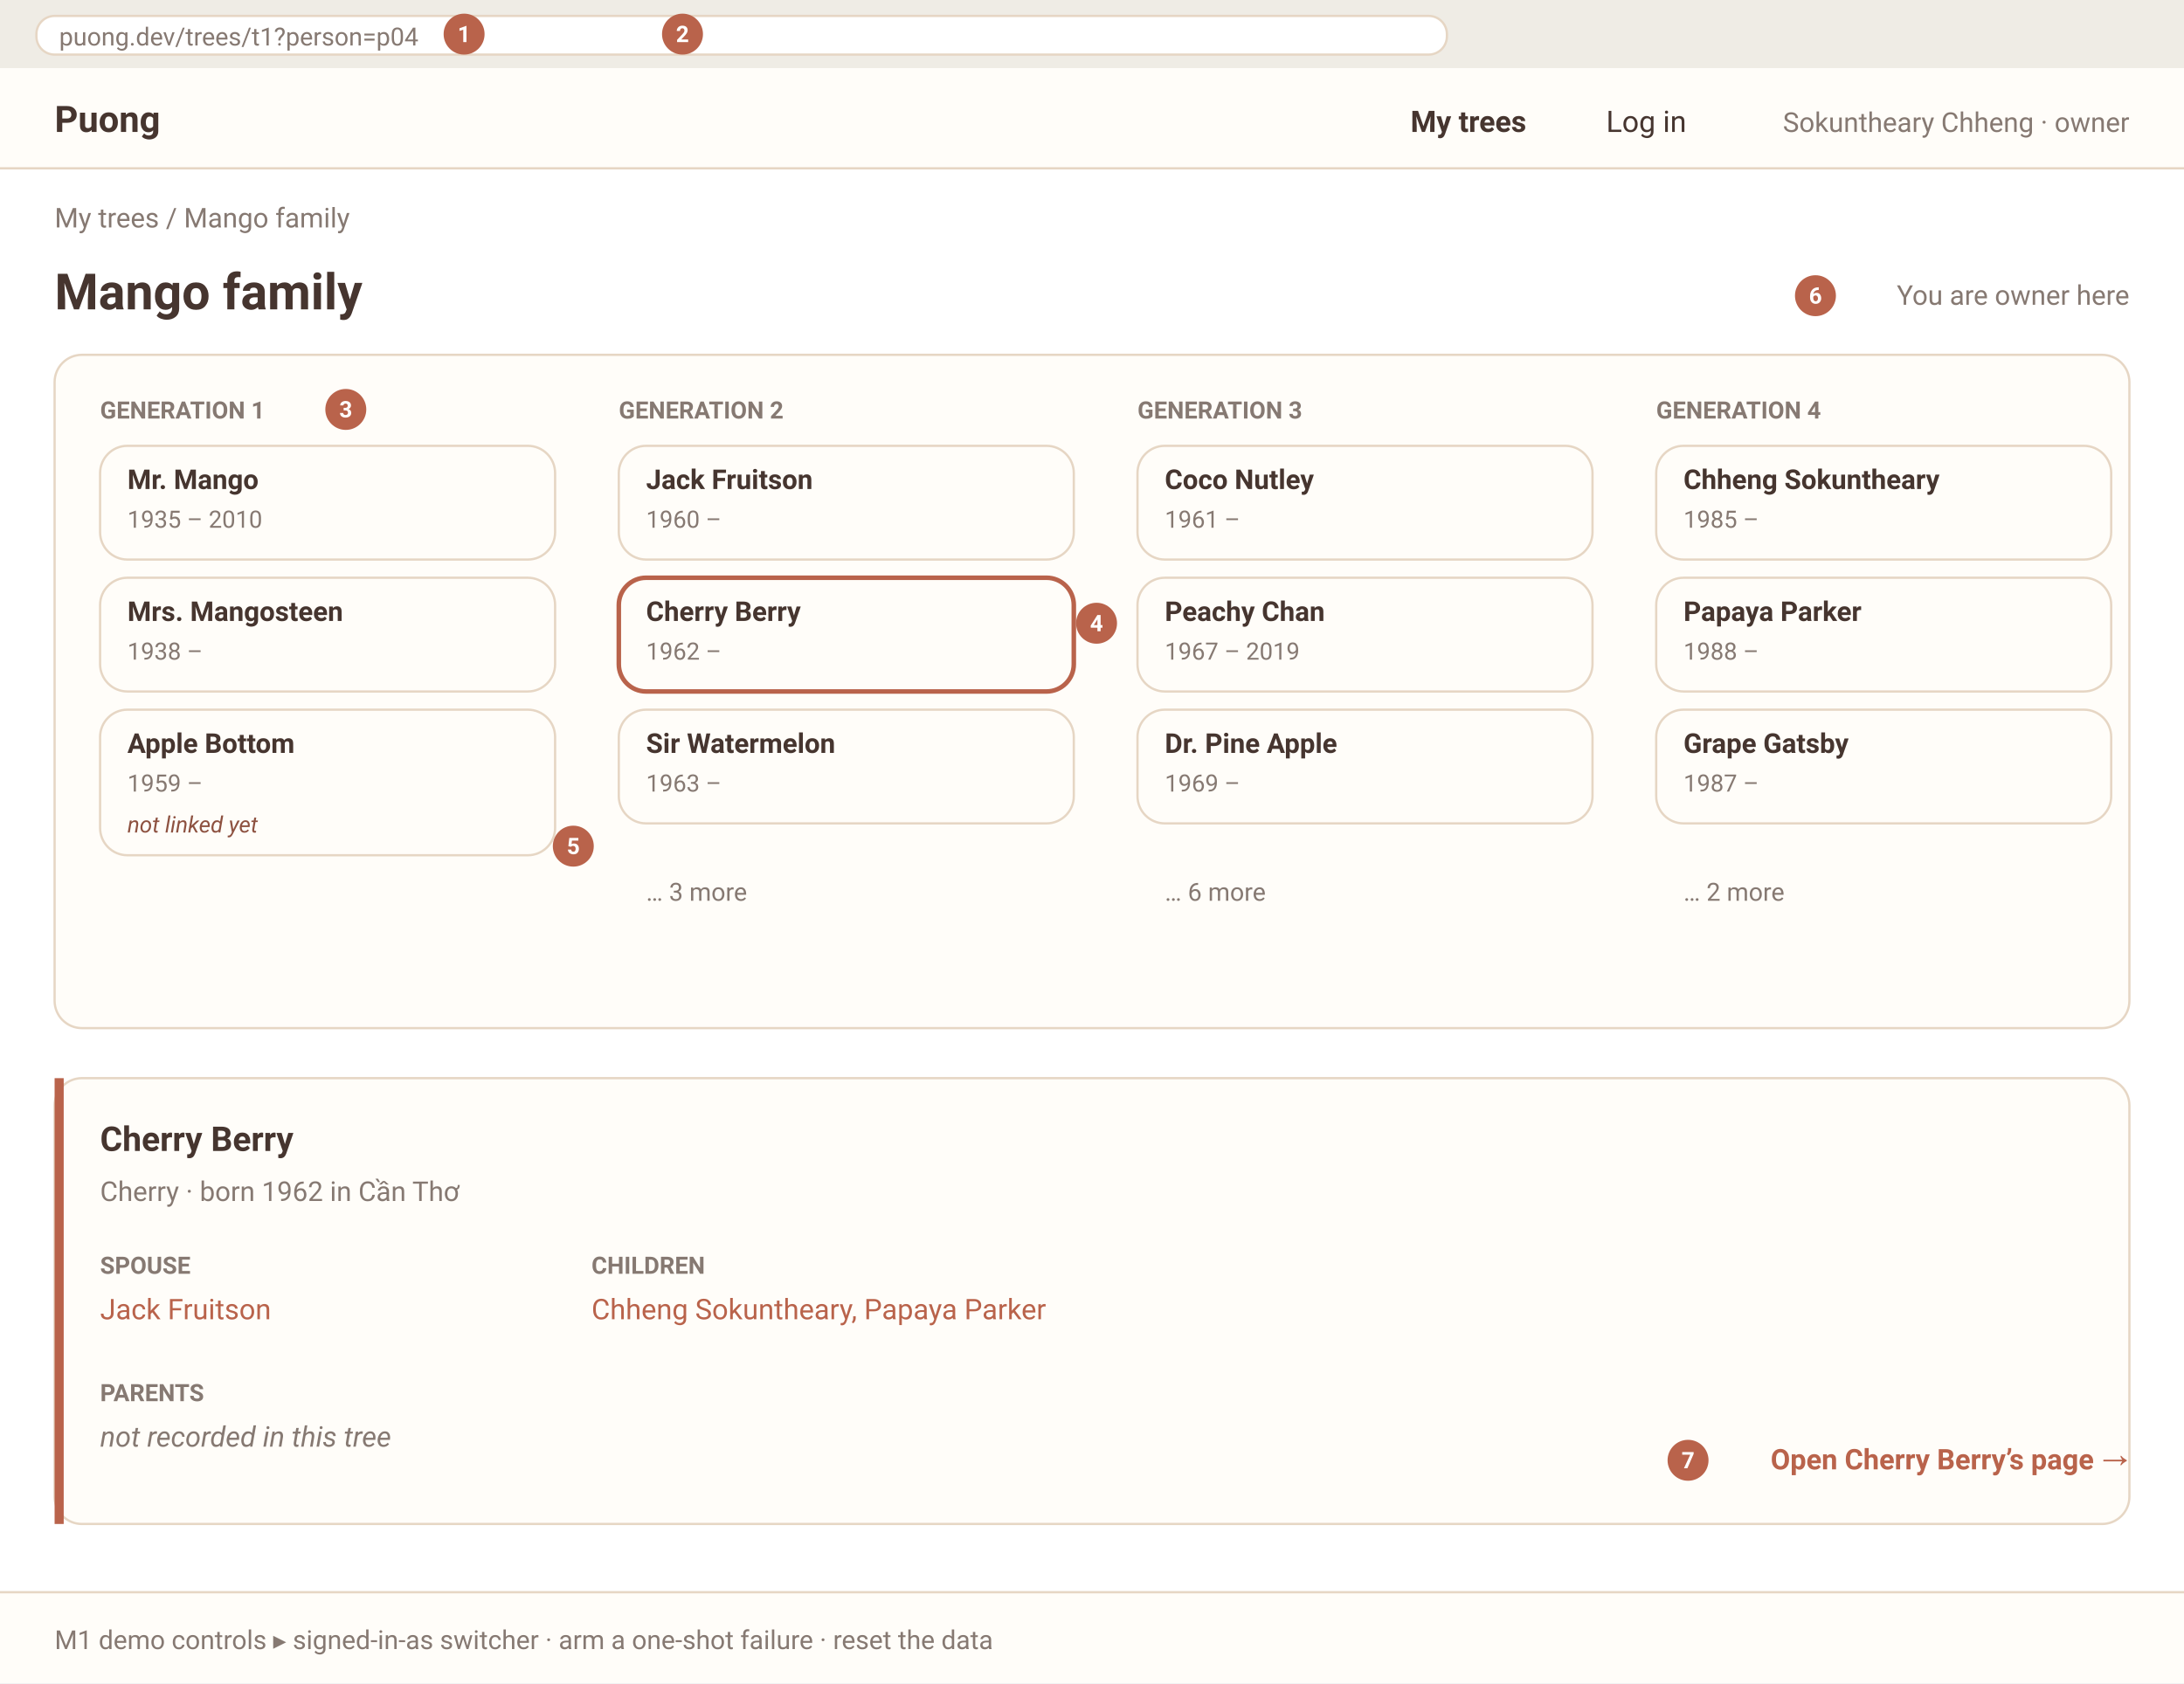
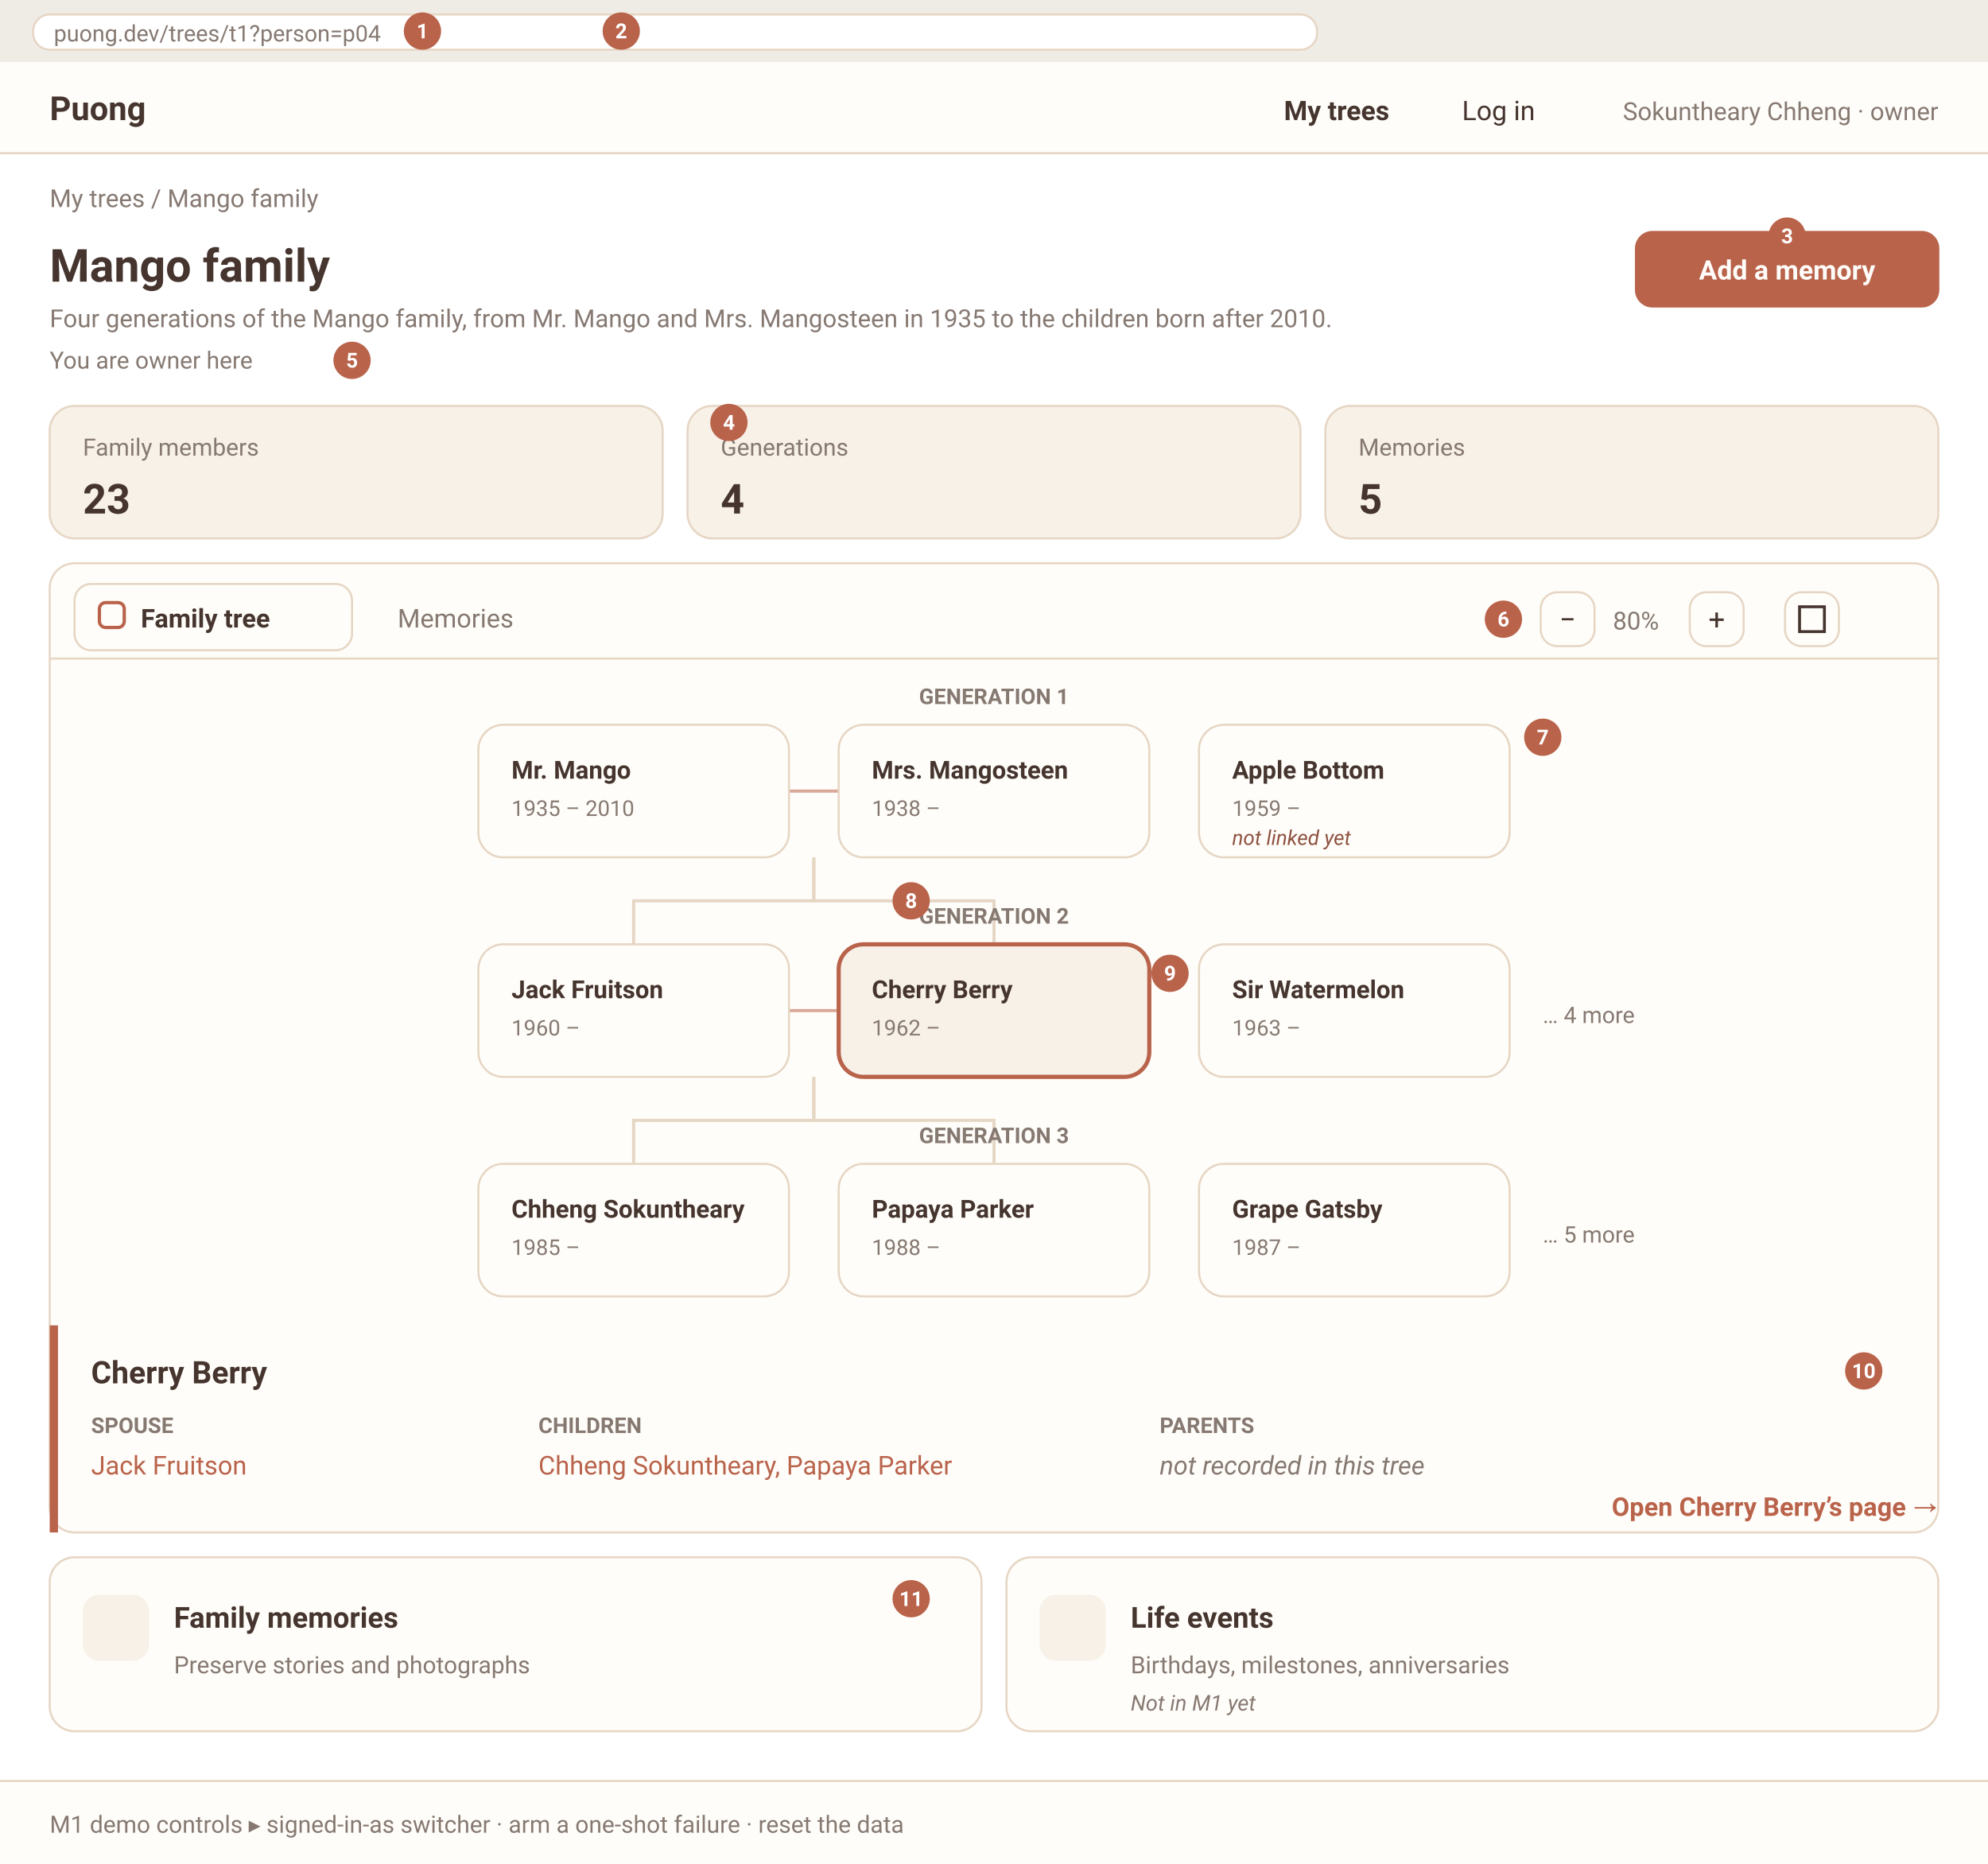
- <svg xmlns="http://www.w3.org/2000/svg" viewBox="0 0 960 740" width="960" height="740">
-   <rect width="960" height="740" fill="#ffffff" />
+ <svg xmlns="http://www.w3.org/2000/svg" viewBox="0 0 960 900" width="960" height="900">
+   <rect width="960" height="900" fill="#ffffff" />
  <rect x="0" y="0" width="960" height="30" fill="#efece5" />
  <rect x="16" y="7" width="620" height="17" rx="8" fill="#ffffff" stroke="#e6d6c4" />
  <text x="26" y="20" font-family="-apple-system, 'Segoe UI', Roboto, Helvetica, Arial, sans-serif" font-size="11" fill="#867972" font-weight="400" text-anchor="start">puong.dev/trees/t1?person=p04</text>
  <rect x="0" y="30" width="960" height="44" fill="#fffdf9" />
-   <rect x="0" y="700" width="960" height="40" fill="#fffdf9" />
+   <rect x="0" y="860" width="960" height="40" fill="#fffdf9" />
  <line x1="0" y1="74" x2="960" y2="74" stroke="#e6d6c4" />
-   <line x1="0" y1="700" x2="960" y2="700" stroke="#e6d6c4" />
+   <line x1="0" y1="860" x2="960" y2="860" stroke="#e6d6c4" />
  <text x="24" y="58" font-family="-apple-system, 'Segoe UI', Roboto, Helvetica, Arial, sans-serif" font-size="16" fill="#46352f" font-weight="700" text-anchor="start">Puong</text>
  <text x="620" y="58" font-family="-apple-system, 'Segoe UI', Roboto, Helvetica, Arial, sans-serif" font-size="13" fill="#46352f" font-weight="700" text-anchor="start">My trees</text>
  <text x="706" y="58" font-family="-apple-system, 'Segoe UI', Roboto, Helvetica, Arial, sans-serif" font-size="13" fill="#46352f" font-weight="400" text-anchor="start">Log in</text>
  <text x="936" y="58" font-family="-apple-system, 'Segoe UI', Roboto, Helvetica, Arial, sans-serif" font-size="12" fill="#867972" font-weight="400" text-anchor="end">Sokuntheary Chheng · owner</text>
-   <text x="24" y="725" font-family="-apple-system, 'Segoe UI', Roboto, Helvetica, Arial, sans-serif" font-size="11.5" fill="#867972" font-weight="400" text-anchor="start">M1 demo controls ▸   signed-in-as switcher · arm a one-shot failure · reset the data</text>
+   <text x="24" y="885" font-family="-apple-system, 'Segoe UI', Roboto, Helvetica, Arial, sans-serif" font-size="11.5" fill="#867972" font-weight="400" text-anchor="start">M1 demo controls ▸   signed-in-as switcher · arm a one-shot failure · reset the data</text>
  <text x="24" y="100" font-family="-apple-system, 'Segoe UI', Roboto, Helvetica, Arial, sans-serif" font-size="12" fill="#867972" font-weight="400" text-anchor="start">My trees / Mango family</text>
  <text x="24" y="136" font-family="-apple-system, 'Segoe UI', Roboto, Helvetica, Arial, sans-serif" font-size="22" fill="#46352f" font-weight="700" text-anchor="start">Mango family</text>
-   <text x="936" y="134" font-family="-apple-system, 'Segoe UI', Roboto, Helvetica, Arial, sans-serif" font-size="12" fill="#867972" font-weight="400" text-anchor="end">You are owner here</text>
-   <rect x="24" y="156" width="912" height="296" rx="12" fill="#fffdf9" stroke="#e6d6c4" />
-   <text x="44" y="184" font-family="-apple-system, 'Segoe UI', Roboto, Helvetica, Arial, sans-serif" font-size="10.5" fill="#867972" font-weight="600" text-anchor="start">GENERATION 1</text>
-   <rect x="44" y="196" width="200" height="50" rx="12" fill="#fffdf9" stroke="#e6d6c4" stroke-width="1" />
-   <text x="56" y="215" font-family="-apple-system, 'Segoe UI', Roboto, Helvetica, Arial, sans-serif" font-size="12" fill="#46352f" font-weight="600" text-anchor="start">Mr. Mango</text>
-   <text x="56" y="232" font-family="-apple-system, 'Segoe UI', Roboto, Helvetica, Arial, sans-serif" font-size="10.5" fill="#867972" font-weight="400" text-anchor="start">1935 – 2010</text>
-   <rect x="44" y="254" width="200" height="50" rx="12" fill="#fffdf9" stroke="#e6d6c4" stroke-width="1" />
-   <text x="56" y="273" font-family="-apple-system, 'Segoe UI', Roboto, Helvetica, Arial, sans-serif" font-size="12" fill="#46352f" font-weight="600" text-anchor="start">Mrs. Mangosteen</text>
-   <text x="56" y="290" font-family="-apple-system, 'Segoe UI', Roboto, Helvetica, Arial, sans-serif" font-size="10.5" fill="#867972" font-weight="400" text-anchor="start">1938 –</text>
-   <rect x="44" y="312" width="200" height="64" rx="12" fill="#fffdf9" stroke="#e6d6c4" stroke-width="1" />
-   <text x="56" y="331" font-family="-apple-system, 'Segoe UI', Roboto, Helvetica, Arial, sans-serif" font-size="12" fill="#46352f" font-weight="600" text-anchor="start">Apple Bottom</text>
-   <text x="56" y="348" font-family="-apple-system, 'Segoe UI', Roboto, Helvetica, Arial, sans-serif" font-size="10.5" fill="#867972" font-weight="400" text-anchor="start">1959 –</text>
-   <text x="56" y="366" font-family="-apple-system, 'Segoe UI', Roboto, Helvetica, Arial, sans-serif" font-size="10" fill="#8d5140" font-weight="400" font-style="italic" text-anchor="start">not linked yet</text>
-   <text x="272" y="184" font-family="-apple-system, 'Segoe UI', Roboto, Helvetica, Arial, sans-serif" font-size="10.5" fill="#867972" font-weight="600" text-anchor="start">GENERATION 2</text>
-   <rect x="272" y="196" width="200" height="50" rx="12" fill="#fffdf9" stroke="#e6d6c4" stroke-width="1" />
-   <text x="284" y="215" font-family="-apple-system, 'Segoe UI', Roboto, Helvetica, Arial, sans-serif" font-size="12" fill="#46352f" font-weight="600" text-anchor="start">Jack Fruitson</text>
-   <text x="284" y="232" font-family="-apple-system, 'Segoe UI', Roboto, Helvetica, Arial, sans-serif" font-size="10.5" fill="#867972" font-weight="400" text-anchor="start">1960 –</text>
-   <rect x="272" y="254" width="200" height="50" rx="12" fill="#fffdf9" stroke="#b9634b" stroke-width="2" />
-   <text x="284" y="273" font-family="-apple-system, 'Segoe UI', Roboto, Helvetica, Arial, sans-serif" font-size="12" fill="#46352f" font-weight="600" text-anchor="start">Cherry Berry</text>
-   <text x="284" y="290" font-family="-apple-system, 'Segoe UI', Roboto, Helvetica, Arial, sans-serif" font-size="10.5" fill="#867972" font-weight="400" text-anchor="start">1962 –</text>
-   <rect x="272" y="312" width="200" height="50" rx="12" fill="#fffdf9" stroke="#e6d6c4" stroke-width="1" />
-   <text x="284" y="331" font-family="-apple-system, 'Segoe UI', Roboto, Helvetica, Arial, sans-serif" font-size="12" fill="#46352f" font-weight="600" text-anchor="start">Sir Watermelon</text>
-   <text x="284" y="348" font-family="-apple-system, 'Segoe UI', Roboto, Helvetica, Arial, sans-serif" font-size="10.5" fill="#867972" font-weight="400" text-anchor="start">1963 –</text>
-   <text x="284" y="396" font-family="-apple-system, 'Segoe UI', Roboto, Helvetica, Arial, sans-serif" font-size="11" fill="#867972" font-weight="400" text-anchor="start">… 3 more</text>
-   <text x="500" y="184" font-family="-apple-system, 'Segoe UI', Roboto, Helvetica, Arial, sans-serif" font-size="10.5" fill="#867972" font-weight="600" text-anchor="start">GENERATION 3</text>
-   <rect x="500" y="196" width="200" height="50" rx="12" fill="#fffdf9" stroke="#e6d6c4" stroke-width="1" />
-   <text x="512" y="215" font-family="-apple-system, 'Segoe UI', Roboto, Helvetica, Arial, sans-serif" font-size="12" fill="#46352f" font-weight="600" text-anchor="start">Coco Nutley</text>
-   <text x="512" y="232" font-family="-apple-system, 'Segoe UI', Roboto, Helvetica, Arial, sans-serif" font-size="10.5" fill="#867972" font-weight="400" text-anchor="start">1961 –</text>
-   <rect x="500" y="254" width="200" height="50" rx="12" fill="#fffdf9" stroke="#e6d6c4" stroke-width="1" />
-   <text x="512" y="273" font-family="-apple-system, 'Segoe UI', Roboto, Helvetica, Arial, sans-serif" font-size="12" fill="#46352f" font-weight="600" text-anchor="start">Peachy Chan</text>
-   <text x="512" y="290" font-family="-apple-system, 'Segoe UI', Roboto, Helvetica, Arial, sans-serif" font-size="10.5" fill="#867972" font-weight="400" text-anchor="start">1967 – 2019</text>
-   <rect x="500" y="312" width="200" height="50" rx="12" fill="#fffdf9" stroke="#e6d6c4" stroke-width="1" />
-   <text x="512" y="331" font-family="-apple-system, 'Segoe UI', Roboto, Helvetica, Arial, sans-serif" font-size="12" fill="#46352f" font-weight="600" text-anchor="start">Dr. Pine Apple</text>
-   <text x="512" y="348" font-family="-apple-system, 'Segoe UI', Roboto, Helvetica, Arial, sans-serif" font-size="10.5" fill="#867972" font-weight="400" text-anchor="start">1969 –</text>
-   <text x="512" y="396" font-family="-apple-system, 'Segoe UI', Roboto, Helvetica, Arial, sans-serif" font-size="11" fill="#867972" font-weight="400" text-anchor="start">… 6 more</text>
-   <text x="728" y="184" font-family="-apple-system, 'Segoe UI', Roboto, Helvetica, Arial, sans-serif" font-size="10.5" fill="#867972" font-weight="600" text-anchor="start">GENERATION 4</text>
-   <rect x="728" y="196" width="200" height="50" rx="12" fill="#fffdf9" stroke="#e6d6c4" stroke-width="1" />
-   <text x="740" y="215" font-family="-apple-system, 'Segoe UI', Roboto, Helvetica, Arial, sans-serif" font-size="12" fill="#46352f" font-weight="600" text-anchor="start">Chheng Sokuntheary</text>
-   <text x="740" y="232" font-family="-apple-system, 'Segoe UI', Roboto, Helvetica, Arial, sans-serif" font-size="10.5" fill="#867972" font-weight="400" text-anchor="start">1985 –</text>
-   <rect x="728" y="254" width="200" height="50" rx="12" fill="#fffdf9" stroke="#e6d6c4" stroke-width="1" />
-   <text x="740" y="273" font-family="-apple-system, 'Segoe UI', Roboto, Helvetica, Arial, sans-serif" font-size="12" fill="#46352f" font-weight="600" text-anchor="start">Papaya Parker</text>
-   <text x="740" y="290" font-family="-apple-system, 'Segoe UI', Roboto, Helvetica, Arial, sans-serif" font-size="10.5" fill="#867972" font-weight="400" text-anchor="start">1988 –</text>
-   <rect x="728" y="312" width="200" height="50" rx="12" fill="#fffdf9" stroke="#e6d6c4" stroke-width="1" />
-   <text x="740" y="331" font-family="-apple-system, 'Segoe UI', Roboto, Helvetica, Arial, sans-serif" font-size="12" fill="#46352f" font-weight="600" text-anchor="start">Grape Gatsby</text>
-   <text x="740" y="348" font-family="-apple-system, 'Segoe UI', Roboto, Helvetica, Arial, sans-serif" font-size="10.5" fill="#867972" font-weight="400" text-anchor="start">1987 –</text>
-   <text x="740" y="396" font-family="-apple-system, 'Segoe UI', Roboto, Helvetica, Arial, sans-serif" font-size="11" fill="#867972" font-weight="400" text-anchor="start">… 2 more</text>
-   <rect x="24" y="474" width="912" height="196" rx="12" fill="#fffdf9" stroke="#e6d6c4" />
-   <rect x="24" y="474" width="4" height="196" fill="#b9634b" />
-   <text x="44" y="506" font-family="-apple-system, 'Segoe UI', Roboto, Helvetica, Arial, sans-serif" font-size="15" fill="#46352f" font-weight="700" text-anchor="start">Cherry Berry</text>
-   <text x="44" y="528" font-family="-apple-system, 'Segoe UI', Roboto, Helvetica, Arial, sans-serif" font-size="12" fill="#867972" font-weight="400" text-anchor="start">Cherry · born 1962 in Cần Thơ</text>
-   <text x="44" y="560" font-family="-apple-system, 'Segoe UI', Roboto, Helvetica, Arial, sans-serif" font-size="10.5" fill="#867972" font-weight="600" text-anchor="start">SPOUSE</text>
-   <text x="44" y="580" font-family="-apple-system, 'Segoe UI', Roboto, Helvetica, Arial, sans-serif" font-size="12.5" fill="#b9634b" font-weight="400" text-anchor="start">Jack Fruitson</text>
-   <text x="260" y="560" font-family="-apple-system, 'Segoe UI', Roboto, Helvetica, Arial, sans-serif" font-size="10.5" fill="#867972" font-weight="600" text-anchor="start">CHILDREN</text>
-   <text x="260" y="580" font-family="-apple-system, 'Segoe UI', Roboto, Helvetica, Arial, sans-serif" font-size="12.5" fill="#b9634b" font-weight="400" text-anchor="start">Chheng Sokuntheary, Papaya Parker</text>
-   <text x="44" y="616" font-family="-apple-system, 'Segoe UI', Roboto, Helvetica, Arial, sans-serif" font-size="10.5" fill="#867972" font-weight="600" text-anchor="start">PARENTS</text>
-   <text x="44" y="636" font-family="-apple-system, 'Segoe UI', Roboto, Helvetica, Arial, sans-serif" font-size="12.5" fill="#867972" font-weight="400" font-style="italic" text-anchor="start">not recorded in this tree</text>
-   <text x="936" y="646" font-family="-apple-system, 'Segoe UI', Roboto, Helvetica, Arial, sans-serif" font-size="12.5" fill="#b9634b" font-weight="600" text-anchor="end">Open Cherry Berry’s page →</text>
+   <text x="24" y="158" font-family="-apple-system, 'Segoe UI', Roboto, Helvetica, Arial, sans-serif" font-size="12" fill="#867972" font-weight="400" text-anchor="start">Four generations of the Mango family, from Mr. Mango and Mrs. Mangosteen in 1935 to the children born after 2010.</text>
+   <text x="24" y="178" font-family="-apple-system, 'Segoe UI', Roboto, Helvetica, Arial, sans-serif" font-size="11.5" fill="#867972" font-weight="400" text-anchor="start">You are owner here</text>
+   <rect x="790" y="112" width="146" height="36" rx="8" fill="#b9634b" stroke="#b9634b" />
+   <text x="863" y="135" font-family="-apple-system, 'Segoe UI', Roboto, Helvetica, Arial, sans-serif" font-size="13" fill="#fffdf9" font-weight="600" text-anchor="middle">Add a memory</text>
+   <rect x="24" y="196" width="296" height="64" rx="12" fill="#f7f1e8" stroke="#e6d6c4" />
+   <text x="40" y="220" font-family="-apple-system, 'Segoe UI', Roboto, Helvetica, Arial, sans-serif" font-size="11.5" fill="#867972" font-weight="400" text-anchor="start">Family members</text>
+   <text x="40" y="248" font-family="-apple-system, 'Segoe UI', Roboto, Helvetica, Arial, sans-serif" font-size="20" fill="#46352f" font-weight="700" text-anchor="start">23</text>
+   <rect x="332" y="196" width="296" height="64" rx="12" fill="#f7f1e8" stroke="#e6d6c4" />
+   <text x="348" y="220" font-family="-apple-system, 'Segoe UI', Roboto, Helvetica, Arial, sans-serif" font-size="11.5" fill="#867972" font-weight="400" text-anchor="start">Generations</text>
+   <text x="348" y="248" font-family="-apple-system, 'Segoe UI', Roboto, Helvetica, Arial, sans-serif" font-size="20" fill="#46352f" font-weight="700" text-anchor="start">4</text>
+   <rect x="640" y="196" width="296" height="64" rx="12" fill="#f7f1e8" stroke="#e6d6c4" />
+   <text x="656" y="220" font-family="-apple-system, 'Segoe UI', Roboto, Helvetica, Arial, sans-serif" font-size="11.5" fill="#867972" font-weight="400" text-anchor="start">Memories</text>
+   <text x="656" y="248" font-family="-apple-system, 'Segoe UI', Roboto, Helvetica, Arial, sans-serif" font-size="20" fill="#46352f" font-weight="700" text-anchor="start">5</text>
+   <rect x="24" y="272" width="912" height="468" rx="12" fill="#fffdf9" stroke="#e6d6c4" />
+   <rect x="36" y="282" width="134" height="32" rx="8" fill="#fffdf9" stroke="#e6d6c4" />
+   <rect x="48" y="291" width="12" height="12" rx="3" fill="none" stroke="#b9634b" stroke-width="1.6" />
+   <text x="68" y="303" font-family="-apple-system, 'Segoe UI', Roboto, Helvetica, Arial, sans-serif" font-size="12.5" fill="#46352f" font-weight="600" text-anchor="start">Family tree</text>
+   <text x="192" y="303" font-family="-apple-system, 'Segoe UI', Roboto, Helvetica, Arial, sans-serif" font-size="12.5" fill="#867972" font-weight="400" text-anchor="start">Memories</text>
+   <rect x="744" y="286" width="26" height="26" rx="8" fill="#fffdf9" stroke="#e6d6c4" />
+   <text x="757" y="304" font-family="-apple-system, 'Segoe UI', Roboto, Helvetica, Arial, sans-serif" font-size="14" fill="#46352f" font-weight="400" text-anchor="middle">−</text>
+   <text x="790" y="304" font-family="-apple-system, 'Segoe UI', Roboto, Helvetica, Arial, sans-serif" font-size="12" fill="#867972" font-weight="400" text-anchor="middle">80%</text>
+   <rect x="816" y="286" width="26" height="26" rx="8" fill="#fffdf9" stroke="#e6d6c4" />
+   <text x="829" y="304" font-family="-apple-system, 'Segoe UI', Roboto, Helvetica, Arial, sans-serif" font-size="14" fill="#46352f" font-weight="400" text-anchor="middle">+</text>
+   <rect x="862" y="286" width="26" height="26" rx="8" fill="#fffdf9" stroke="#e6d6c4" />
+   <rect x="869" y="293" width="12" height="12" fill="none" stroke="#46352f" stroke-width="1.4" />
+   <line x1="24" y1="318" x2="936" y2="318" stroke="#e6d6c4" />
+   <line x1="381" y1="382" x2="405" y2="382" stroke="#b9634b" stroke-opacity="0.55" stroke-width="1.5" />
+   <path d="M393 414V435H306V456" fill="none" stroke="#e6d6c4" stroke-width="1.5" />
+   <path d="M393 414V435H480V456" fill="none" stroke="#e6d6c4" stroke-width="1.5" />
+   <line x1="381" y1="488" x2="405" y2="488" stroke="#b9634b" stroke-opacity="0.55" stroke-width="1.5" />
+   <path d="M393 520V541H306V562" fill="none" stroke="#e6d6c4" stroke-width="1.5" />
+   <path d="M393 520V541H480V562" fill="none" stroke="#e6d6c4" stroke-width="1.5" />
+   <text x="480" y="340" font-family="-apple-system, 'Segoe UI', Roboto, Helvetica, Arial, sans-serif" font-size="10.5" fill="#867972" font-weight="600" text-anchor="middle">GENERATION 1</text>
+   <rect x="231" y="350" width="150" height="64" rx="12" fill="#fffdf9" stroke="#e6d6c4" stroke-width="1" />
+   <text x="247" y="376" font-family="-apple-system, 'Segoe UI', Roboto, Helvetica, Arial, sans-serif" font-size="12" fill="#46352f" font-weight="600" text-anchor="start">Mr. Mango</text>
+   <text x="247" y="394" font-family="-apple-system, 'Segoe UI', Roboto, Helvetica, Arial, sans-serif" font-size="10.5" fill="#867972" font-weight="400" text-anchor="start">1935 – 2010</text>
+   <rect x="405" y="350" width="150" height="64" rx="12" fill="#fffdf9" stroke="#e6d6c4" stroke-width="1" />
+   <text x="421" y="376" font-family="-apple-system, 'Segoe UI', Roboto, Helvetica, Arial, sans-serif" font-size="12" fill="#46352f" font-weight="600" text-anchor="start">Mrs. Mangosteen</text>
+   <text x="421" y="394" font-family="-apple-system, 'Segoe UI', Roboto, Helvetica, Arial, sans-serif" font-size="10.5" fill="#867972" font-weight="400" text-anchor="start">1938 –</text>
+   <rect x="579" y="350" width="150" height="64" rx="12" fill="#fffdf9" stroke="#e6d6c4" stroke-width="1" />
+   <text x="595" y="376" font-family="-apple-system, 'Segoe UI', Roboto, Helvetica, Arial, sans-serif" font-size="12" fill="#46352f" font-weight="600" text-anchor="start">Apple Bottom</text>
+   <text x="595" y="394" font-family="-apple-system, 'Segoe UI', Roboto, Helvetica, Arial, sans-serif" font-size="10.5" fill="#867972" font-weight="400" text-anchor="start">1959 –</text>
+   <text x="595" y="408" font-family="-apple-system, 'Segoe UI', Roboto, Helvetica, Arial, sans-serif" font-size="10" fill="#8d5140" font-weight="400" font-style="italic" text-anchor="start">not linked yet</text>
+   <text x="480" y="446" font-family="-apple-system, 'Segoe UI', Roboto, Helvetica, Arial, sans-serif" font-size="10.5" fill="#867972" font-weight="600" text-anchor="middle">GENERATION 2</text>
+   <rect x="231" y="456" width="150" height="64" rx="12" fill="#fffdf9" stroke="#e6d6c4" stroke-width="1" />
+   <text x="247" y="482" font-family="-apple-system, 'Segoe UI', Roboto, Helvetica, Arial, sans-serif" font-size="12" fill="#46352f" font-weight="600" text-anchor="start">Jack Fruitson</text>
+   <text x="247" y="500" font-family="-apple-system, 'Segoe UI', Roboto, Helvetica, Arial, sans-serif" font-size="10.5" fill="#867972" font-weight="400" text-anchor="start">1960 –</text>
+   <rect x="405" y="456" width="150" height="64" rx="12" fill="#f7f1e8" stroke="#b9634b" stroke-width="2" />
+   <text x="421" y="482" font-family="-apple-system, 'Segoe UI', Roboto, Helvetica, Arial, sans-serif" font-size="12" fill="#46352f" font-weight="600" text-anchor="start">Cherry Berry</text>
+   <text x="421" y="500" font-family="-apple-system, 'Segoe UI', Roboto, Helvetica, Arial, sans-serif" font-size="10.5" fill="#867972" font-weight="400" text-anchor="start">1962 –</text>
+   <rect x="579" y="456" width="150" height="64" rx="12" fill="#fffdf9" stroke="#e6d6c4" stroke-width="1" />
+   <text x="595" y="482" font-family="-apple-system, 'Segoe UI', Roboto, Helvetica, Arial, sans-serif" font-size="12" fill="#46352f" font-weight="600" text-anchor="start">Sir Watermelon</text>
+   <text x="595" y="500" font-family="-apple-system, 'Segoe UI', Roboto, Helvetica, Arial, sans-serif" font-size="10.5" fill="#867972" font-weight="400" text-anchor="start">1963 –</text>
+   <text x="745" y="494" font-family="-apple-system, 'Segoe UI', Roboto, Helvetica, Arial, sans-serif" font-size="11" fill="#867972" font-weight="400" text-anchor="start">… 4 more</text>
+   <text x="480" y="552" font-family="-apple-system, 'Segoe UI', Roboto, Helvetica, Arial, sans-serif" font-size="10.5" fill="#867972" font-weight="600" text-anchor="middle">GENERATION 3</text>
+   <rect x="231" y="562" width="150" height="64" rx="12" fill="#fffdf9" stroke="#e6d6c4" stroke-width="1" />
+   <text x="247" y="588" font-family="-apple-system, 'Segoe UI', Roboto, Helvetica, Arial, sans-serif" font-size="12" fill="#46352f" font-weight="600" text-anchor="start">Chheng Sokuntheary</text>
+   <text x="247" y="606" font-family="-apple-system, 'Segoe UI', Roboto, Helvetica, Arial, sans-serif" font-size="10.5" fill="#867972" font-weight="400" text-anchor="start">1985 –</text>
+   <rect x="405" y="562" width="150" height="64" rx="12" fill="#fffdf9" stroke="#e6d6c4" stroke-width="1" />
+   <text x="421" y="588" font-family="-apple-system, 'Segoe UI', Roboto, Helvetica, Arial, sans-serif" font-size="12" fill="#46352f" font-weight="600" text-anchor="start">Papaya Parker</text>
+   <text x="421" y="606" font-family="-apple-system, 'Segoe UI', Roboto, Helvetica, Arial, sans-serif" font-size="10.5" fill="#867972" font-weight="400" text-anchor="start">1988 –</text>
+   <rect x="579" y="562" width="150" height="64" rx="12" fill="#fffdf9" stroke="#e6d6c4" stroke-width="1" />
+   <text x="595" y="588" font-family="-apple-system, 'Segoe UI', Roboto, Helvetica, Arial, sans-serif" font-size="12" fill="#46352f" font-weight="600" text-anchor="start">Grape Gatsby</text>
+   <text x="595" y="606" font-family="-apple-system, 'Segoe UI', Roboto, Helvetica, Arial, sans-serif" font-size="10.5" fill="#867972" font-weight="400" text-anchor="start">1987 –</text>
+   <text x="745" y="600" font-family="-apple-system, 'Segoe UI', Roboto, Helvetica, Arial, sans-serif" font-size="11" fill="#867972" font-weight="400" text-anchor="start">… 5 more</text>
+   <rect x="24" y="640" width="4" height="100" fill="#b9634b" />
+   <text x="44" y="668" font-family="-apple-system, 'Segoe UI', Roboto, Helvetica, Arial, sans-serif" font-size="15" fill="#46352f" font-weight="700" text-anchor="start">Cherry Berry</text>
+   <text x="44" y="692" font-family="-apple-system, 'Segoe UI', Roboto, Helvetica, Arial, sans-serif" font-size="10.5" fill="#867972" font-weight="600" text-anchor="start">SPOUSE</text>
+   <text x="44" y="712" font-family="-apple-system, 'Segoe UI', Roboto, Helvetica, Arial, sans-serif" font-size="12.5" fill="#b9634b" font-weight="400" text-anchor="start">Jack Fruitson</text>
+   <text x="260" y="692" font-family="-apple-system, 'Segoe UI', Roboto, Helvetica, Arial, sans-serif" font-size="10.5" fill="#867972" font-weight="600" text-anchor="start">CHILDREN</text>
+   <text x="260" y="712" font-family="-apple-system, 'Segoe UI', Roboto, Helvetica, Arial, sans-serif" font-size="12.5" fill="#b9634b" font-weight="400" text-anchor="start">Chheng Sokuntheary, Papaya Parker</text>
+   <text x="560" y="692" font-family="-apple-system, 'Segoe UI', Roboto, Helvetica, Arial, sans-serif" font-size="10.5" fill="#867972" font-weight="600" text-anchor="start">PARENTS</text>
+   <text x="560" y="712" font-family="-apple-system, 'Segoe UI', Roboto, Helvetica, Arial, sans-serif" font-size="12.5" fill="#867972" font-weight="400" font-style="italic" text-anchor="start">not recorded in this tree</text>
+   <text x="936" y="732" font-family="-apple-system, 'Segoe UI', Roboto, Helvetica, Arial, sans-serif" font-size="12.5" fill="#b9634b" font-weight="600" text-anchor="end">Open Cherry Berry’s page →</text>
+   <rect x="24" y="752" width="450" height="84" rx="12" fill="#fffdf9" stroke="#e6d6c4" />
+   <rect x="40" y="770" width="32" height="32" rx="8" fill="#f7f1e8" />
+   <text x="84" y="786" font-family="-apple-system, 'Segoe UI', Roboto, Helvetica, Arial, sans-serif" font-size="14" fill="#46352f" font-weight="600" text-anchor="start">Family memories</text>
+   <text x="84" y="808" font-family="-apple-system, 'Segoe UI', Roboto, Helvetica, Arial, sans-serif" font-size="11.5" fill="#867972" font-weight="400" text-anchor="start">Preserve stories and photographs</text>
+   <rect x="486" y="752" width="450" height="84" rx="12" fill="#fffdf9" stroke="#e6d6c4" />
+   <rect x="502" y="770" width="32" height="32" rx="8" fill="#f7f1e8" />
+   <text x="546" y="786" font-family="-apple-system, 'Segoe UI', Roboto, Helvetica, Arial, sans-serif" font-size="14" fill="#46352f" font-weight="600" text-anchor="start">Life events</text>
+   <text x="546" y="808" font-family="-apple-system, 'Segoe UI', Roboto, Helvetica, Arial, sans-serif" font-size="11.5" fill="#867972" font-weight="400" text-anchor="start">Birthdays, milestones, anniversaries</text>
+   <text x="546" y="826" font-family="-apple-system, 'Segoe UI', Roboto, Helvetica, Arial, sans-serif" font-size="10.5" fill="#867972" font-weight="400" font-style="italic" text-anchor="start">Not in M1 yet</text>
  <g>
    <circle cx="204" cy="15" r="9" fill="#b9634b" />
    <text x="204" y="18.5" font-family="-apple-system, 'Segoe UI', Roboto, Helvetica, Arial, sans-serif" font-size="10" font-weight="700" fill="#ffffff" text-anchor="middle">1</text>
  </g>
  <g>
    <circle cx="300" cy="15" r="9" fill="#b9634b" />
    <text x="300" y="18.5" font-family="-apple-system, 'Segoe UI', Roboto, Helvetica, Arial, sans-serif" font-size="10" font-weight="700" fill="#ffffff" text-anchor="middle">2</text>
  </g>
  <g>
-     <circle cx="152" cy="180" r="9" fill="#b9634b" />
-     <text x="152" y="183.5" font-family="-apple-system, 'Segoe UI', Roboto, Helvetica, Arial, sans-serif" font-size="10" font-weight="700" fill="#ffffff" text-anchor="middle">3</text>
+     <circle cx="863" cy="114" r="9" fill="#b9634b" />
+     <text x="863" y="117.5" font-family="-apple-system, 'Segoe UI', Roboto, Helvetica, Arial, sans-serif" font-size="10" font-weight="700" fill="#ffffff" text-anchor="middle">3</text>
  </g>
  <g>
-     <circle cx="482" cy="274" r="9" fill="#b9634b" />
-     <text x="482" y="277.5" font-family="-apple-system, 'Segoe UI', Roboto, Helvetica, Arial, sans-serif" font-size="10" font-weight="700" fill="#ffffff" text-anchor="middle">4</text>
+     <circle cx="352" cy="204" r="9" fill="#b9634b" />
+     <text x="352" y="207.5" font-family="-apple-system, 'Segoe UI', Roboto, Helvetica, Arial, sans-serif" font-size="10" font-weight="700" fill="#ffffff" text-anchor="middle">4</text>
  </g>
  <g>
-     <circle cx="252" cy="372" r="9" fill="#b9634b" />
-     <text x="252" y="375.5" font-family="-apple-system, 'Segoe UI', Roboto, Helvetica, Arial, sans-serif" font-size="10" font-weight="700" fill="#ffffff" text-anchor="middle">5</text>
+     <circle cx="170" cy="174" r="9" fill="#b9634b" />
+     <text x="170" y="177.5" font-family="-apple-system, 'Segoe UI', Roboto, Helvetica, Arial, sans-serif" font-size="10" font-weight="700" fill="#ffffff" text-anchor="middle">5</text>
  </g>
  <g>
-     <circle cx="798" cy="130" r="9" fill="#b9634b" />
-     <text x="798" y="133.5" font-family="-apple-system, 'Segoe UI', Roboto, Helvetica, Arial, sans-serif" font-size="10" font-weight="700" fill="#ffffff" text-anchor="middle">6</text>
+     <circle cx="726" cy="299" r="9" fill="#b9634b" />
+     <text x="726" y="302.5" font-family="-apple-system, 'Segoe UI', Roboto, Helvetica, Arial, sans-serif" font-size="10" font-weight="700" fill="#ffffff" text-anchor="middle">6</text>
  </g>
  <g>
-     <circle cx="742" cy="642" r="9" fill="#b9634b" />
-     <text x="742" y="645.5" font-family="-apple-system, 'Segoe UI', Roboto, Helvetica, Arial, sans-serif" font-size="10" font-weight="700" fill="#ffffff" text-anchor="middle">7</text>
+     <circle cx="745" cy="356" r="9" fill="#b9634b" />
+     <text x="745" y="359.5" font-family="-apple-system, 'Segoe UI', Roboto, Helvetica, Arial, sans-serif" font-size="10" font-weight="700" fill="#ffffff" text-anchor="middle">7</text>
+   </g>
+   <g>
+     <circle cx="440" cy="435" r="9" fill="#b9634b" />
+     <text x="440" y="438.5" font-family="-apple-system, 'Segoe UI', Roboto, Helvetica, Arial, sans-serif" font-size="10" font-weight="700" fill="#ffffff" text-anchor="middle">8</text>
+   </g>
+   <g>
+     <circle cx="565" cy="470" r="9" fill="#b9634b" />
+     <text x="565" y="473.5" font-family="-apple-system, 'Segoe UI', Roboto, Helvetica, Arial, sans-serif" font-size="10" font-weight="700" fill="#ffffff" text-anchor="middle">9</text>
+   </g>
+   <g>
+     <circle cx="900" cy="662" r="9" fill="#b9634b" />
+     <text x="900" y="665.5" font-family="-apple-system, 'Segoe UI', Roboto, Helvetica, Arial, sans-serif" font-size="10" font-weight="700" fill="#ffffff" text-anchor="middle">10</text>
+   </g>
+   <g>
+     <circle cx="440" cy="772" r="9" fill="#b9634b" />
+     <text x="440" y="775.5" font-family="-apple-system, 'Segoe UI', Roboto, Helvetica, Arial, sans-serif" font-size="10" font-weight="700" fill="#ffffff" text-anchor="middle">11</text>
  </g>
</svg>
